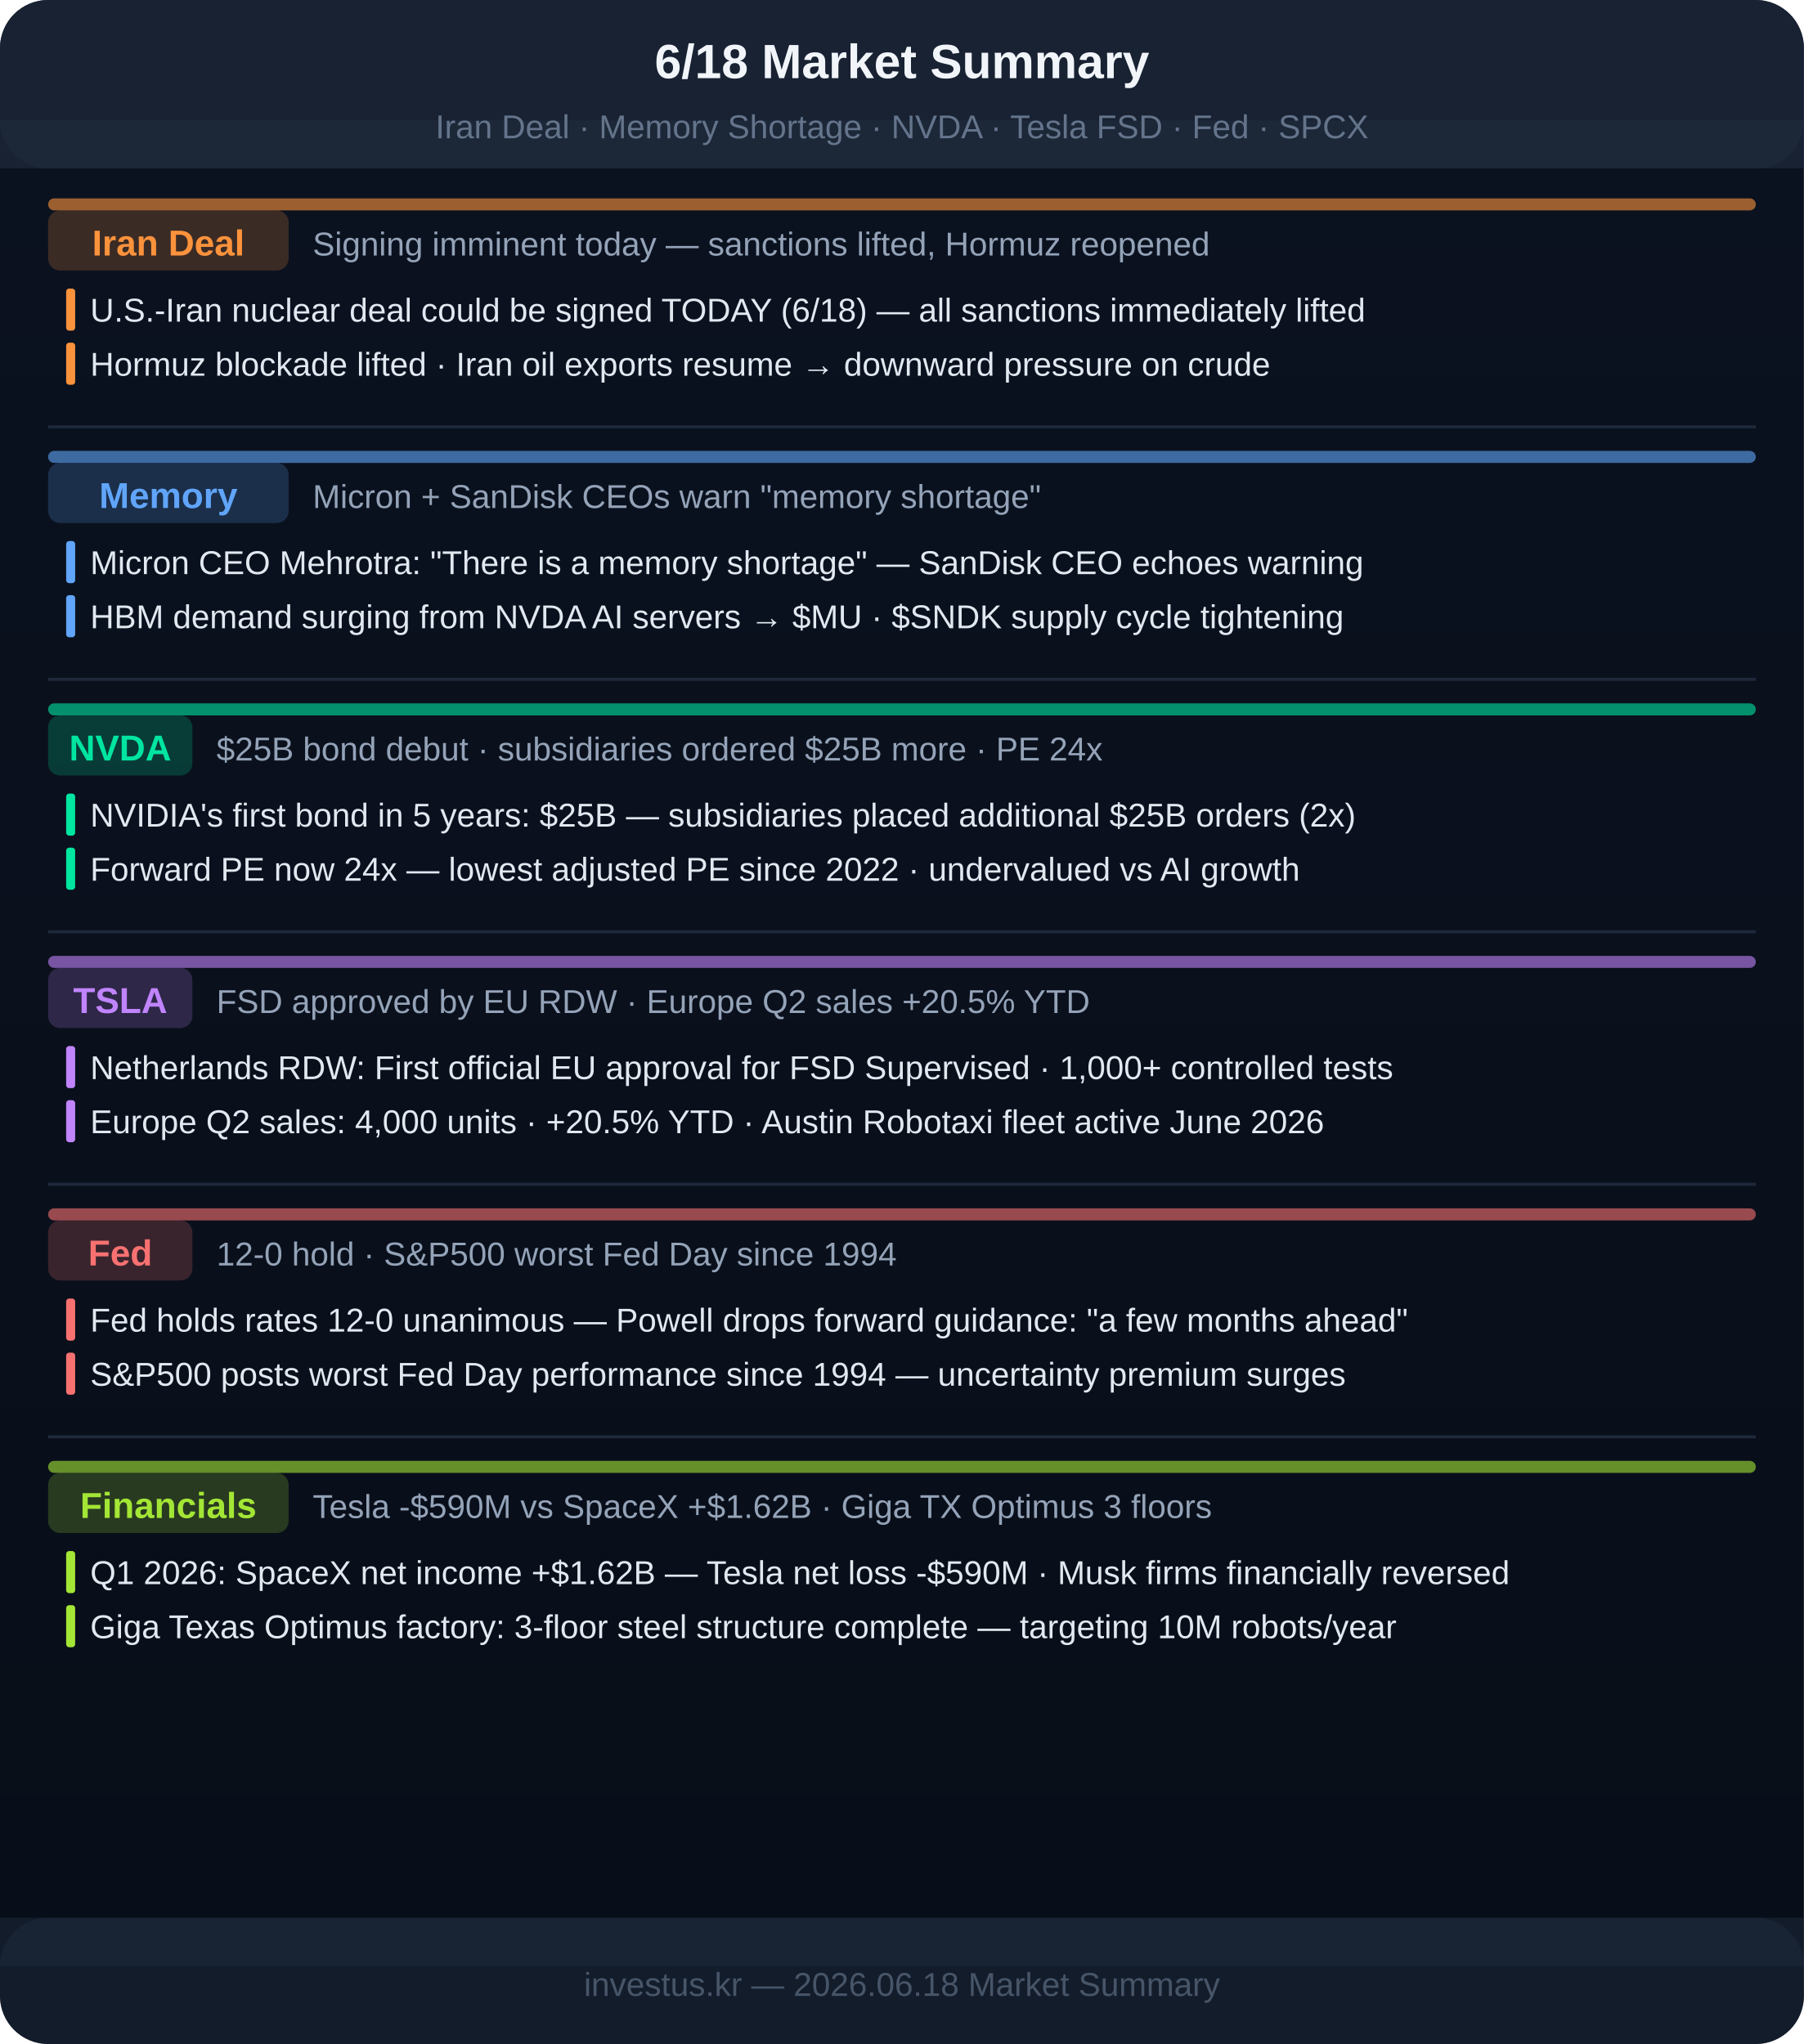
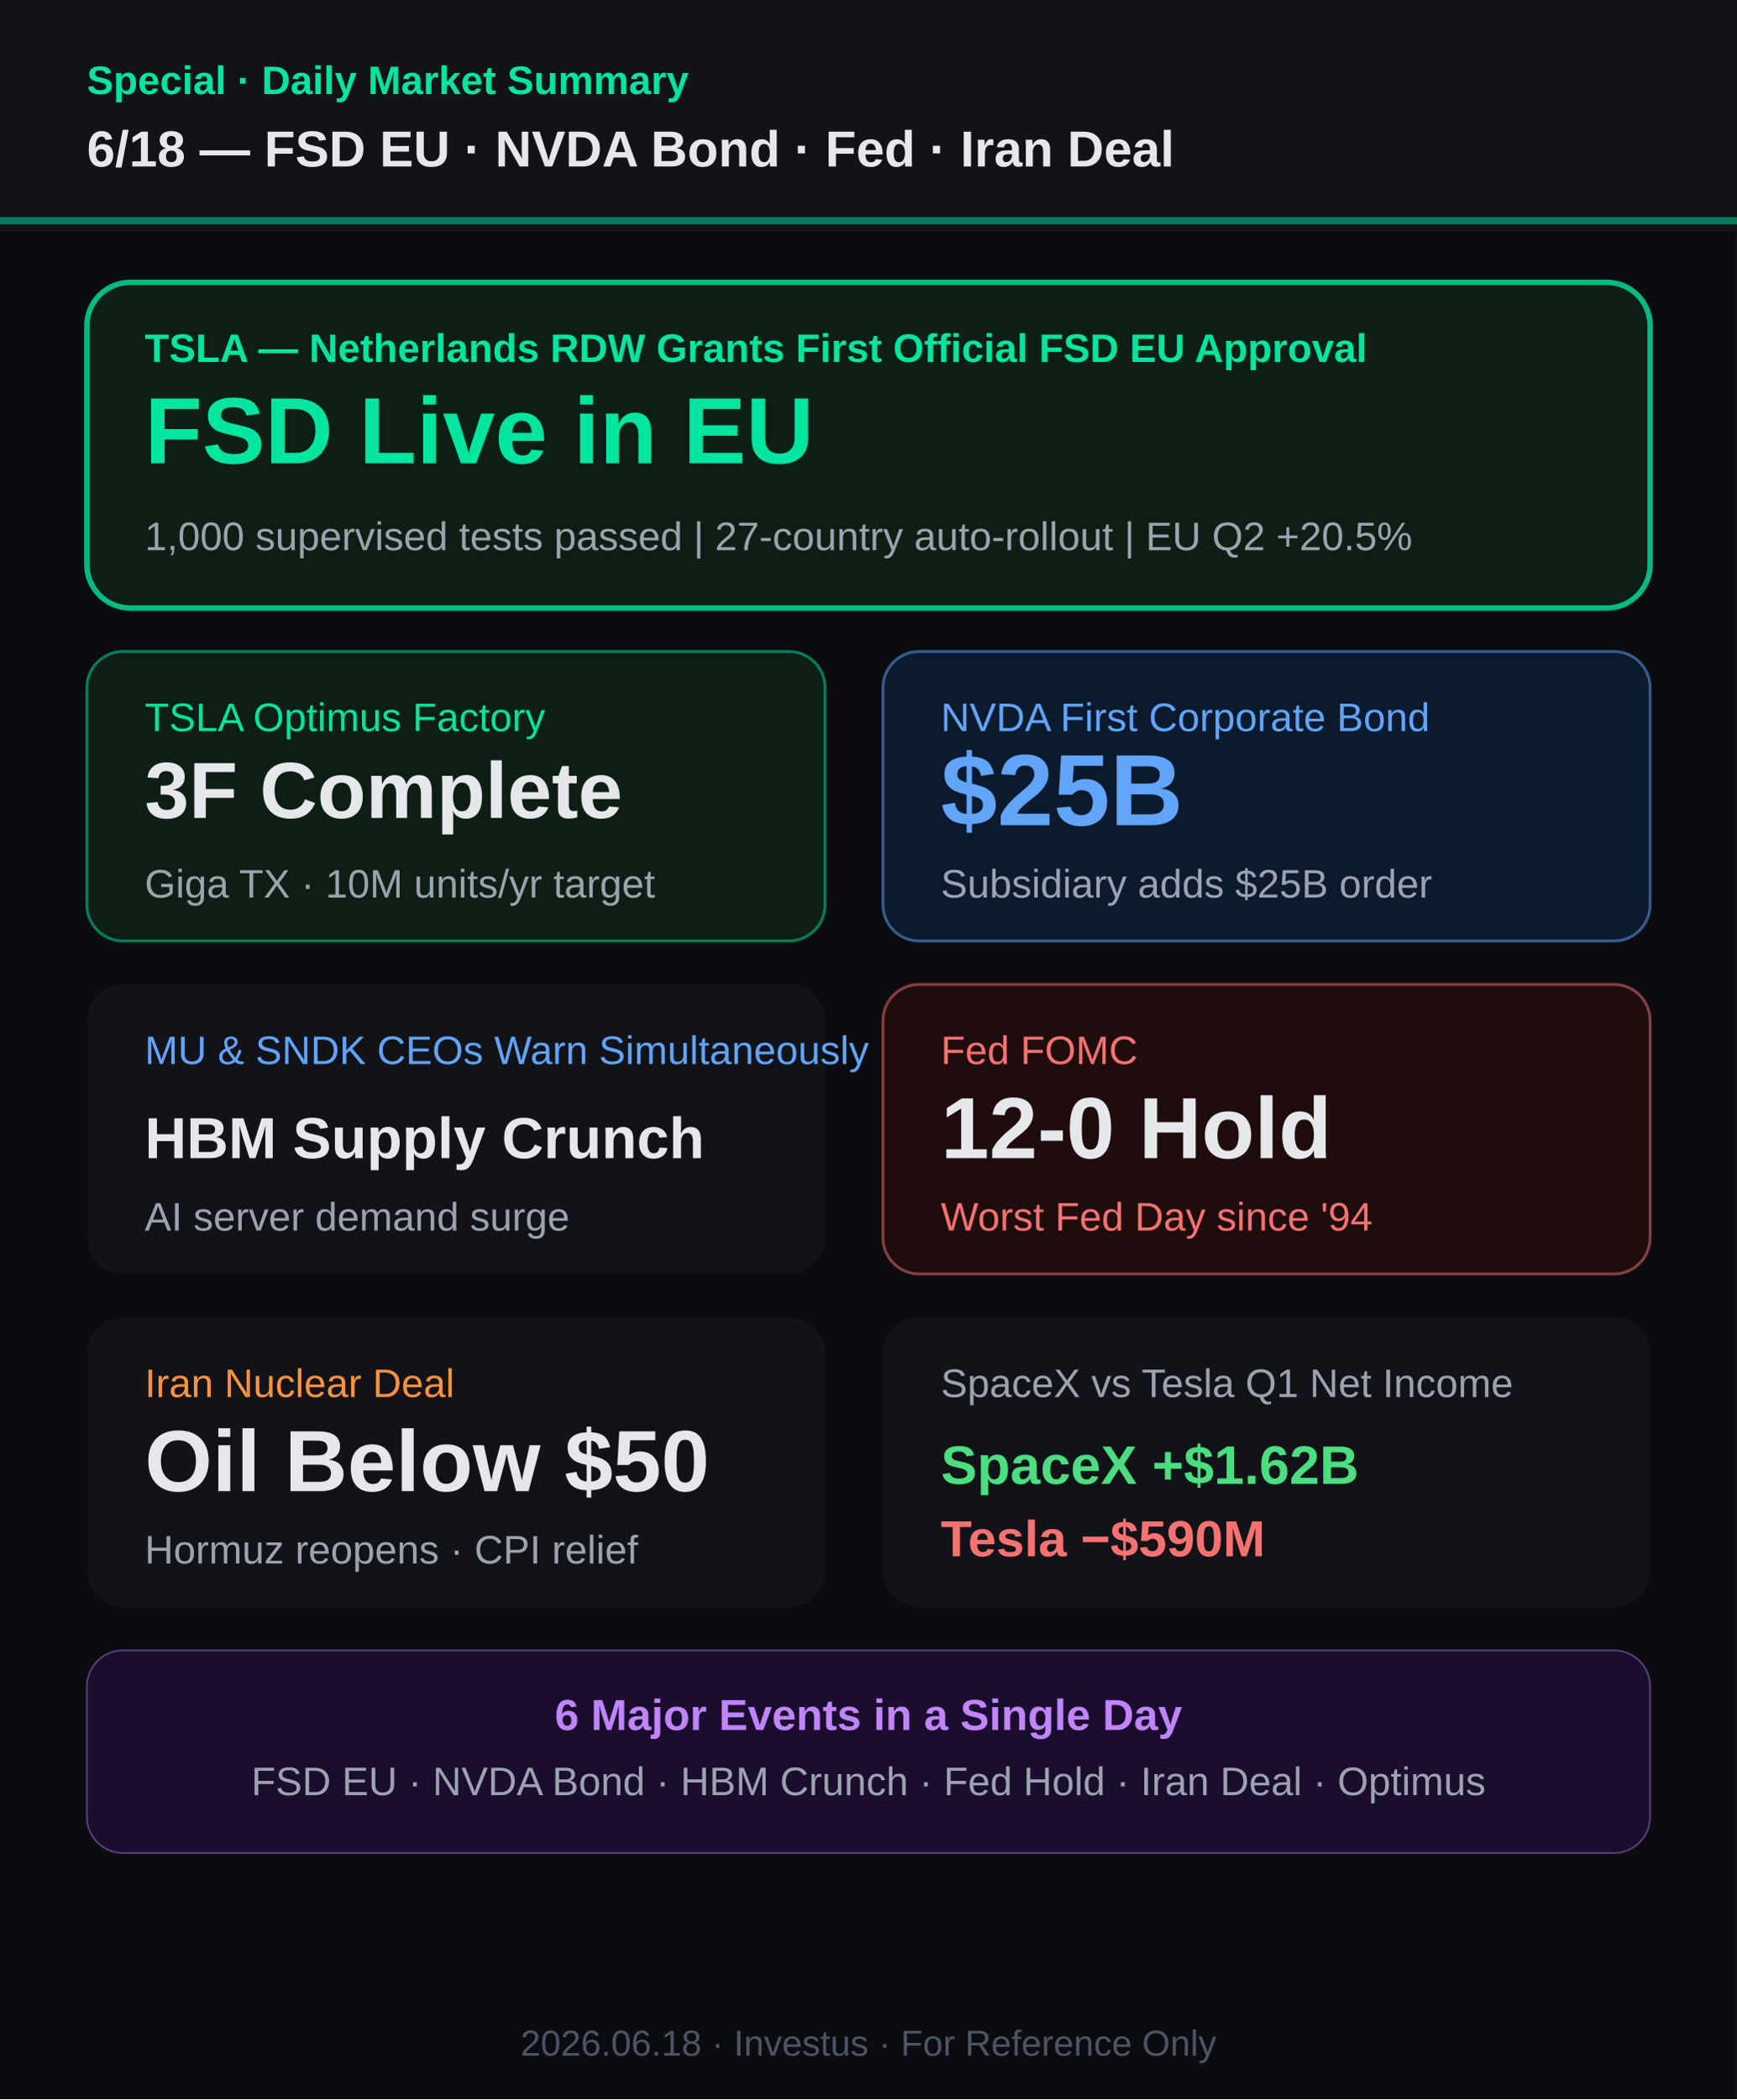
- <svg xmlns="http://www.w3.org/2000/svg" viewBox="0 0 600 680" width="600" height="680">
-   <defs>
-     <linearGradient id="bgsum18en" x1="0" y1="0" x2="0" y2="1">
-       <stop offset="0%" stop-color="#0b1220" />
-       <stop offset="100%" stop-color="#080e18" />
-     </linearGradient>
-   </defs>
-   <rect width="600" height="680" fill="url(#bgsum18en)" rx="16" />
-   <rect x="0" y="0" width="600" height="56" rx="16" fill="#1e293b" opacity="0.7" />
-   <rect x="0" y="40" width="600" height="16" fill="#1e293b" opacity="0.7" />
-   <text x="300" y="26" text-anchor="middle" font-family="Arial,sans-serif" font-size="16" font-weight="800" fill="#f1f5f9">6/18 Market Summary</text>
-   <text x="300" y="46" text-anchor="middle" font-family="Arial,sans-serif" font-size="11" fill="#64748b">Iran Deal · Memory Shortage · NVDA · Tesla FSD · Fed · SPCX</text>
-   <rect x="16" y="66" width="568" height="4" rx="2" fill="#fb923c" opacity="0.6" />
-   <rect x="16" y="70" width="80" height="20" rx="4" fill="#fb923c" opacity="0.2" />
-   <text x="56" y="85" text-anchor="middle" font-family="Arial,sans-serif" font-size="12" font-weight="700" fill="#fb923c">Iran Deal</text>
-   <text x="104" y="85" font-family="Arial,sans-serif" font-size="11" fill="#94a3b8">Signing imminent today — sanctions lifted, Hormuz reopened</text>
-   <rect x="22" y="96" width="3" height="14" rx="1" fill="#fb923c" />
-   <text x="30" y="107" font-family="Arial,sans-serif" font-size="11" fill="#e2e8f0">U.S.-Iran nuclear deal could be signed TODAY (6/18) — all sanctions immediately lifted</text>
-   <rect x="22" y="114" width="3" height="14" rx="1" fill="#fb923c" />
-   <text x="30" y="125" font-family="Arial,sans-serif" font-size="11" fill="#e2e8f0">Hormuz blockade lifted · Iran oil exports resume → downward pressure on crude</text>
-   <line x1="16" y1="142" x2="584" y2="142" stroke="#1e293b" stroke-width="1" />
-   <rect x="16" y="150" width="568" height="4" rx="2" fill="#60a5fa" opacity="0.6" />
-   <rect x="16" y="154" width="80" height="20" rx="4" fill="#60a5fa" opacity="0.2" />
-   <text x="56" y="169" text-anchor="middle" font-family="Arial,sans-serif" font-size="12" font-weight="700" fill="#60a5fa">Memory</text>
-   <text x="104" y="169" font-family="Arial,sans-serif" font-size="11" fill="#94a3b8">Micron + SanDisk CEOs warn "memory shortage"</text>
-   <rect x="22" y="180" width="3" height="14" rx="1" fill="#60a5fa" />
-   <text x="30" y="191" font-family="Arial,sans-serif" font-size="11" fill="#e2e8f0">Micron CEO Mehrotra: "There is a memory shortage" — SanDisk CEO echoes warning</text>
-   <rect x="22" y="198" width="3" height="14" rx="1" fill="#60a5fa" />
-   <text x="30" y="209" font-family="Arial,sans-serif" font-size="11" fill="#e2e8f0">HBM demand surging from NVDA AI servers → $MU · $SNDK supply cycle tightening</text>
-   <line x1="16" y1="226" x2="584" y2="226" stroke="#1e293b" stroke-width="1" />
-   <rect x="16" y="234" width="568" height="4" rx="2" fill="#00e5a0" opacity="0.6" />
-   <rect x="16" y="238" width="48" height="20" rx="4" fill="#00e5a0" opacity="0.2" />
-   <text x="40" y="253" text-anchor="middle" font-family="Arial,sans-serif" font-size="12" font-weight="700" fill="#00e5a0">NVDA</text>
-   <text x="72" y="253" font-family="Arial,sans-serif" font-size="11" fill="#94a3b8">$25B bond debut · subsidiaries ordered $25B more · PE 24x</text>
-   <rect x="22" y="264" width="3" height="14" rx="1" fill="#00e5a0" />
-   <text x="30" y="275" font-family="Arial,sans-serif" font-size="11" fill="#e2e8f0">NVIDIA's first bond in 5 years: $25B — subsidiaries placed additional $25B orders (2x)</text>
-   <rect x="22" y="282" width="3" height="14" rx="1" fill="#00e5a0" />
-   <text x="30" y="293" font-family="Arial,sans-serif" font-size="11" fill="#e2e8f0">Forward PE now 24x — lowest adjusted PE since 2022 · undervalued vs AI growth</text>
-   <line x1="16" y1="310" x2="584" y2="310" stroke="#1e293b" stroke-width="1" />
-   <rect x="16" y="318" width="568" height="4" rx="2" fill="#c084fc" opacity="0.6" />
-   <rect x="16" y="322" width="48" height="20" rx="4" fill="#c084fc" opacity="0.2" />
-   <text x="40" y="337" text-anchor="middle" font-family="Arial,sans-serif" font-size="12" font-weight="700" fill="#c084fc">TSLA</text>
-   <text x="72" y="337" font-family="Arial,sans-serif" font-size="11" fill="#94a3b8">FSD approved by EU RDW · Europe Q2 sales +20.5% YTD</text>
-   <rect x="22" y="348" width="3" height="14" rx="1" fill="#c084fc" />
-   <text x="30" y="359" font-family="Arial,sans-serif" font-size="11" fill="#e2e8f0">Netherlands RDW: First official EU approval for FSD Supervised · 1,000+ controlled tests</text>
-   <rect x="22" y="366" width="3" height="14" rx="1" fill="#c084fc" />
-   <text x="30" y="377" font-family="Arial,sans-serif" font-size="11" fill="#e2e8f0">Europe Q2 sales: 4,000 units · +20.5% YTD · Austin Robotaxi fleet active June 2026</text>
-   <line x1="16" y1="394" x2="584" y2="394" stroke="#1e293b" stroke-width="1" />
-   <rect x="16" y="402" width="568" height="4" rx="2" fill="#f87171" opacity="0.6" />
-   <rect x="16" y="406" width="48" height="20" rx="4" fill="#f87171" opacity="0.2" />
-   <text x="40" y="421" text-anchor="middle" font-family="Arial,sans-serif" font-size="12" font-weight="700" fill="#f87171">Fed</text>
-   <text x="72" y="421" font-family="Arial,sans-serif" font-size="11" fill="#94a3b8">12-0 hold · S&amp;P500 worst Fed Day since 1994</text>
-   <rect x="22" y="432" width="3" height="14" rx="1" fill="#f87171" />
-   <text x="30" y="443" font-family="Arial,sans-serif" font-size="11" fill="#e2e8f0">Fed holds rates 12-0 unanimous — Powell drops forward guidance: "a few months ahead"</text>
-   <rect x="22" y="450" width="3" height="14" rx="1" fill="#f87171" />
-   <text x="30" y="461" font-family="Arial,sans-serif" font-size="11" fill="#e2e8f0">S&amp;P500 posts worst Fed Day performance since 1994 — uncertainty premium surges</text>
-   <line x1="16" y1="478" x2="584" y2="478" stroke="#1e293b" stroke-width="1" />
-   <rect x="16" y="486" width="568" height="4" rx="2" fill="#a3e635" opacity="0.6" />
-   <rect x="16" y="490" width="80" height="20" rx="4" fill="#a3e635" opacity="0.2" />
-   <text x="56" y="505" text-anchor="middle" font-family="Arial,sans-serif" font-size="12" font-weight="700" fill="#a3e635">Financials</text>
-   <text x="104" y="505" font-family="Arial,sans-serif" font-size="11" fill="#94a3b8">Tesla -$590M vs SpaceX +$1.62B · Giga TX Optimus 3 floors</text>
-   <rect x="22" y="516" width="3" height="14" rx="1" fill="#a3e635" />
-   <text x="30" y="527" font-family="Arial,sans-serif" font-size="11" fill="#e2e8f0">Q1 2026: SpaceX net income +$1.62B — Tesla net loss -$590M · Musk firms financially reversed</text>
-   <rect x="22" y="534" width="3" height="14" rx="1" fill="#a3e635" />
-   <text x="30" y="545" font-family="Arial,sans-serif" font-size="11" fill="#e2e8f0">Giga Texas Optimus factory: 3-floor steel structure complete — targeting 10M robots/year</text>
-   <rect x="0" y="638" width="600" height="42" rx="16" fill="#1e293b" opacity="0.5" />
-   <rect x="0" y="638" width="600" height="16" fill="#1e293b" opacity="0.5" />
-   <text x="300" y="664" text-anchor="middle" font-family="Arial,sans-serif" font-size="11" fill="#475569">investus.kr — 2026.06.18 Market Summary</text>
+ <svg xmlns="http://www.w3.org/2000/svg" viewBox="0 0 480 580">
+   <rect width="480" height="580" fill="#0a0c10" />
+   <rect x="0" y="0" width="480" height="64" fill="#111318" />
+   <rect x="0" y="60" width="480" height="2" fill="#00e5a0" opacity="0.5" />
+   <text x="24" y="26" font-family="Arial,sans-serif" font-size="11" fill="#00e5a0" font-weight="bold">Special · Daily Market Summary</text>
+   <text x="24" y="46" font-family="Arial,sans-serif" font-size="14" fill="#e5e7eb" font-weight="bold">6/18 — FSD EU · NVDA Bond · Fed · Iran Deal</text>
+   <rect x="24" y="78" width="432" height="90" rx="12" fill="#0d1f14" stroke="#00e5a0" stroke-width="1.5" stroke-opacity="0.8" />
+   <text x="40" y="100" font-family="Arial,sans-serif" font-size="11" fill="#00e5a0" font-weight="bold">TSLA — Netherlands RDW Grants First Official FSD EU Approval</text>
+   <text x="40" y="128" font-family="Arial,sans-serif" font-size="26" fill="#00e5a0" font-weight="bold">FSD Live in EU</text>
+   <text x="40" y="152" font-family="Arial,sans-serif" font-size="11" fill="#9ca3af">1,000 supervised tests passed | 27-country auto-rollout | EU Q2 +20.5%</text>
+   <rect x="24" y="180" width="204" height="80" rx="10" fill="#0d1f14" stroke="#00e5a0" stroke-width="0.8" stroke-opacity="0.5" />
+   <text x="40" y="202" font-family="Arial,sans-serif" font-size="11" fill="#00e5a0">TSLA Optimus Factory</text>
+   <text x="40" y="226" font-family="Arial,sans-serif" font-size="22" fill="#e5e7eb" font-weight="bold">3F Complete</text>
+   <text x="40" y="248" font-family="Arial,sans-serif" font-size="11" fill="#9ca3af">Giga TX · 10M units/yr target</text>
+   <rect x="244" y="180" width="212" height="80" rx="10" fill="#0c1a2e" stroke="#60a5fa" stroke-width="0.8" stroke-opacity="0.5" />
+   <text x="260" y="202" font-family="Arial,sans-serif" font-size="11" fill="#60a5fa">NVDA First Corporate Bond</text>
+   <text x="260" y="228" font-family="Arial,sans-serif" font-size="28" fill="#60a5fa" font-weight="bold">$25B</text>
+   <text x="260" y="248" font-family="Arial,sans-serif" font-size="11" fill="#9ca3af">Subsidiary adds $25B order</text>
+   <rect x="24" y="272" width="204" height="80" rx="10" fill="#111318" />
+   <text x="40" y="294" font-family="Arial,sans-serif" font-size="11" fill="#60a5fa">MU &amp; SNDK CEOs Warn Simultaneously</text>
+   <text x="40" y="320" font-family="Arial,sans-serif" font-size="16" fill="#e5e7eb" font-weight="bold">HBM Supply Crunch</text>
+   <text x="40" y="340" font-family="Arial,sans-serif" font-size="11" fill="#9ca3af">AI server demand surge</text>
+   <rect x="244" y="272" width="212" height="80" rx="10" fill="#1f0d0d" stroke="#f87171" stroke-width="0.8" stroke-opacity="0.5" />
+   <text x="260" y="294" font-family="Arial,sans-serif" font-size="11" fill="#f87171">Fed FOMC</text>
+   <text x="260" y="320" font-family="Arial,sans-serif" font-size="24" fill="#e5e7eb" font-weight="bold">12-0 Hold</text>
+   <text x="260" y="340" font-family="Arial,sans-serif" font-size="11" fill="#f87171">Worst Fed Day since '94</text>
+   <rect x="24" y="364" width="204" height="80" rx="10" fill="#111318" />
+   <text x="40" y="386" font-family="Arial,sans-serif" font-size="11" fill="#fb923c">Iran Nuclear Deal</text>
+   <text x="40" y="412" font-family="Arial,sans-serif" font-size="24" fill="#e5e7eb" font-weight="bold">Oil Below $50</text>
+   <text x="40" y="432" font-family="Arial,sans-serif" font-size="11" fill="#9ca3af">Hormuz reopens · CPI relief</text>
+   <rect x="244" y="364" width="212" height="80" rx="10" fill="#111318" />
+   <text x="260" y="386" font-family="Arial,sans-serif" font-size="11" fill="#9ca3af">SpaceX vs Tesla Q1 Net Income</text>
+   <text x="260" y="410" font-family="Arial,sans-serif" font-size="15" fill="#4ade80" font-weight="bold">SpaceX +$1.62B</text>
+   <text x="260" y="430" font-family="Arial,sans-serif" font-size="14" fill="#f87171" font-weight="bold">Tesla  −$590M</text>
+   <rect x="24" y="456" width="432" height="56" rx="10" fill="#1a0d2e" stroke="#c084fc" stroke-width="0.5" stroke-opacity="0.4" />
+   <text x="240" y="478" font-family="Arial,sans-serif" font-size="12" fill="#c084fc" text-anchor="middle" font-weight="bold">6 Major Events in a Single Day</text>
+   <text x="240" y="496" font-family="Arial,sans-serif" font-size="11" fill="#9ca3af" text-anchor="middle">FSD EU · NVDA Bond · HBM Crunch · Fed Hold · Iran Deal · Optimus</text>
+   <text x="240" y="568" font-family="Arial,sans-serif" font-size="10" fill="#4b5563" text-anchor="middle">2026.06.18 · Investus · For Reference Only</text>
</svg>
